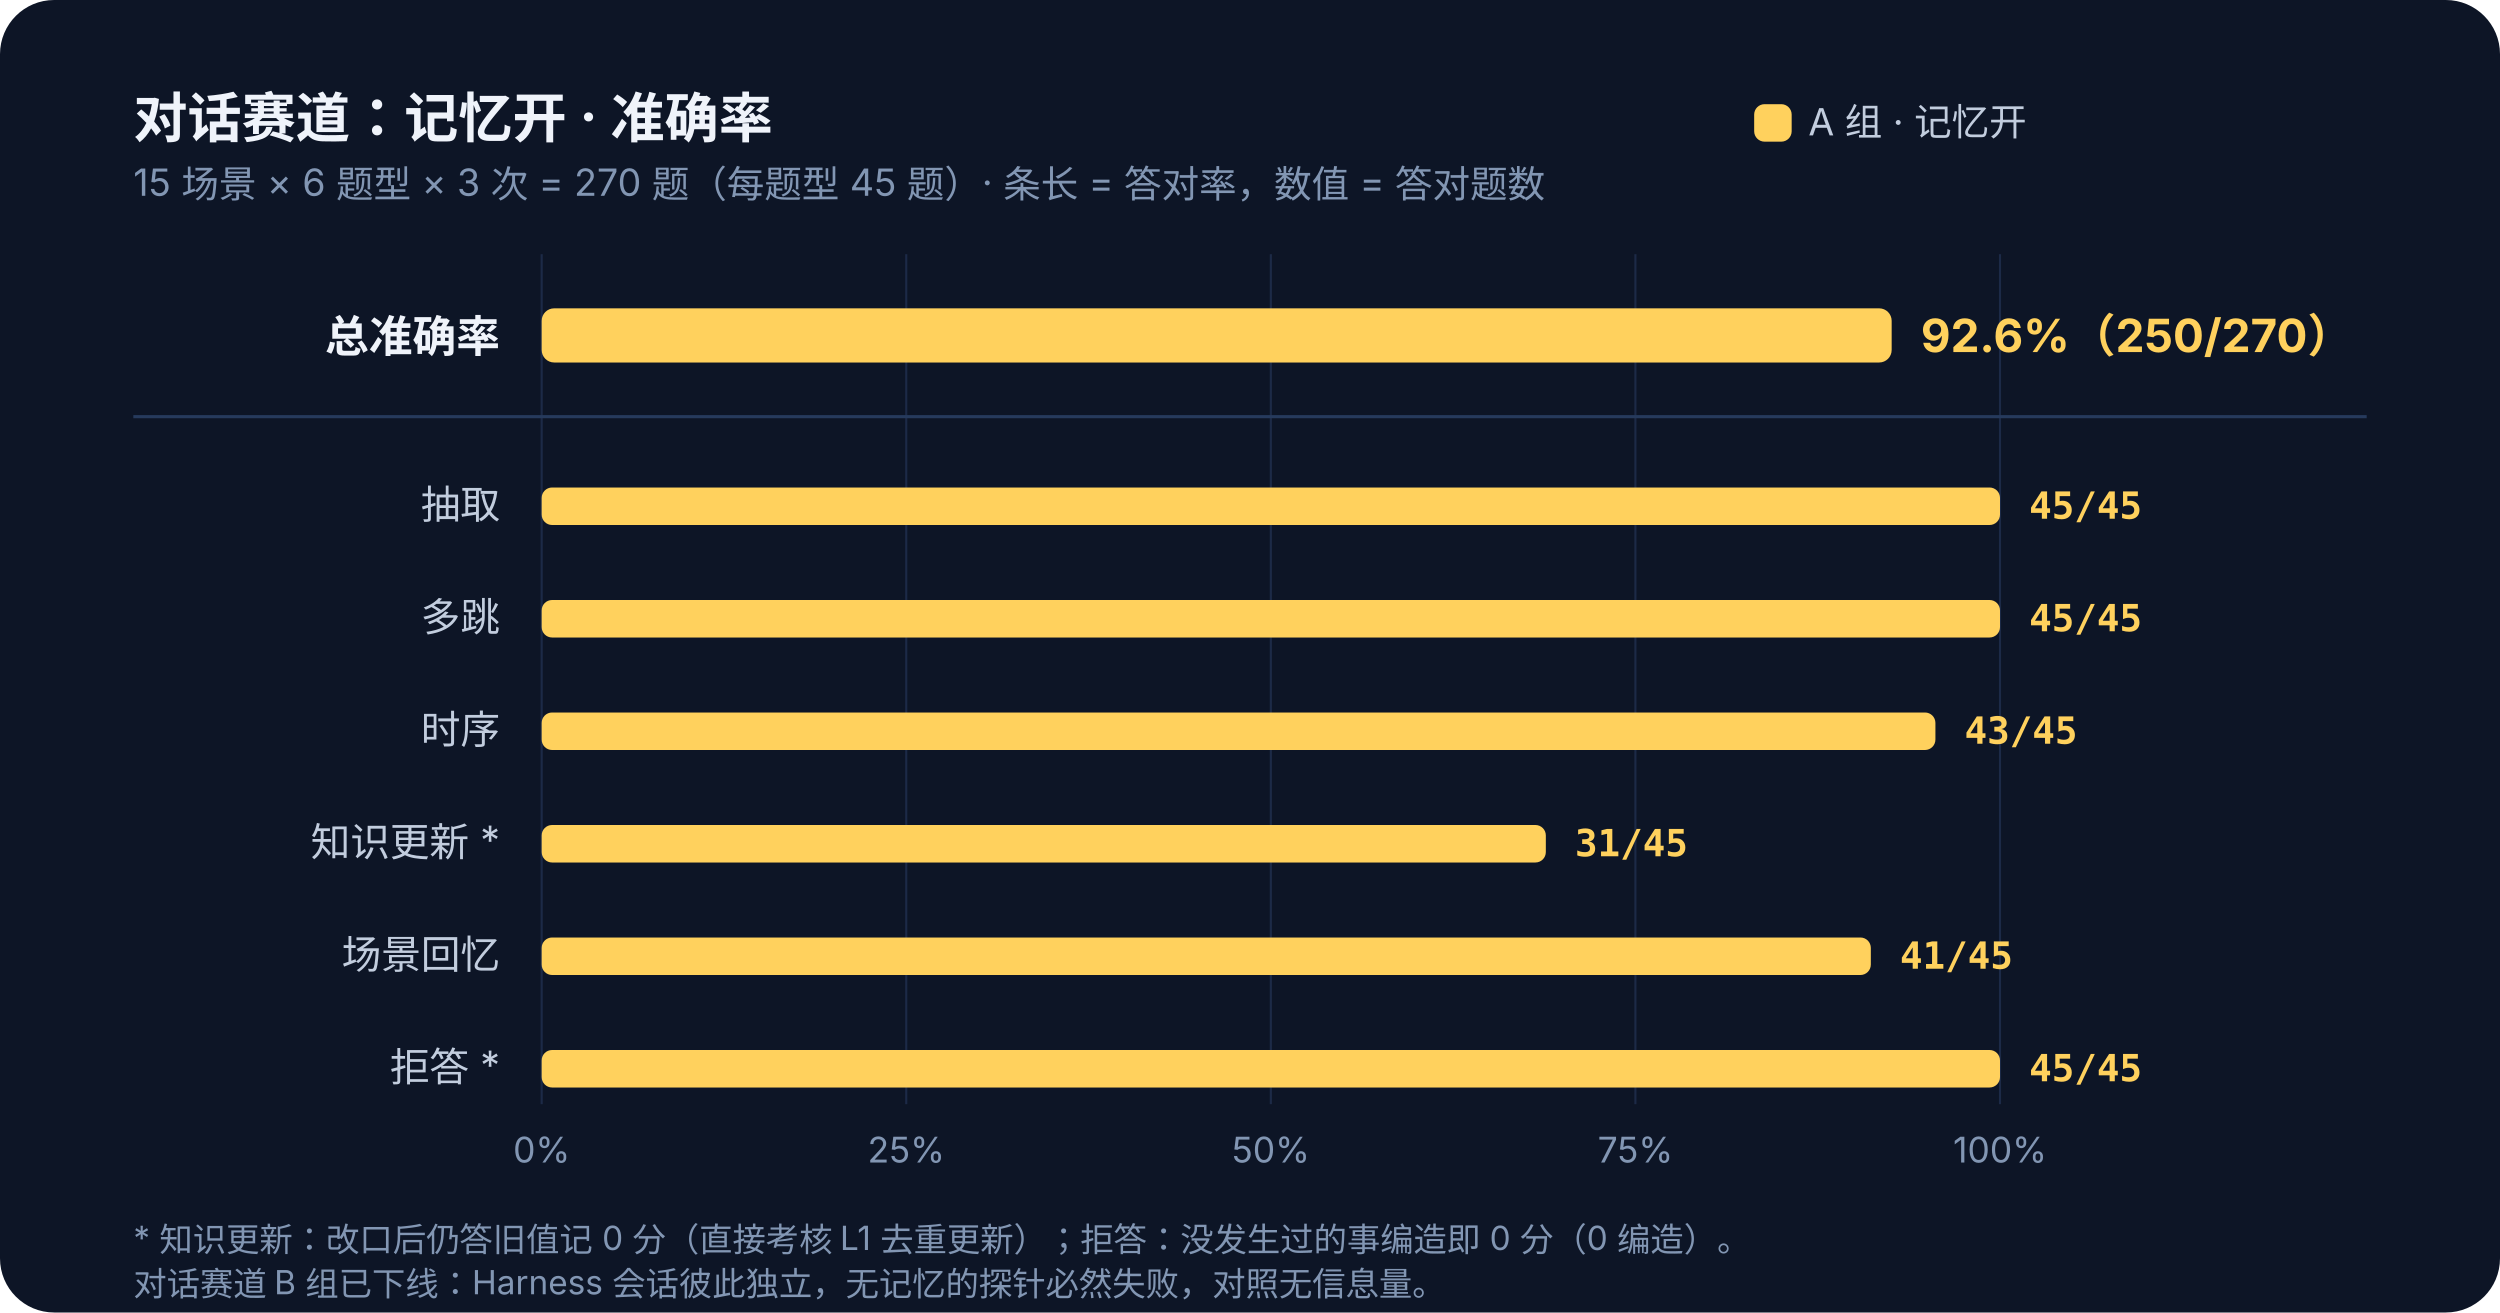
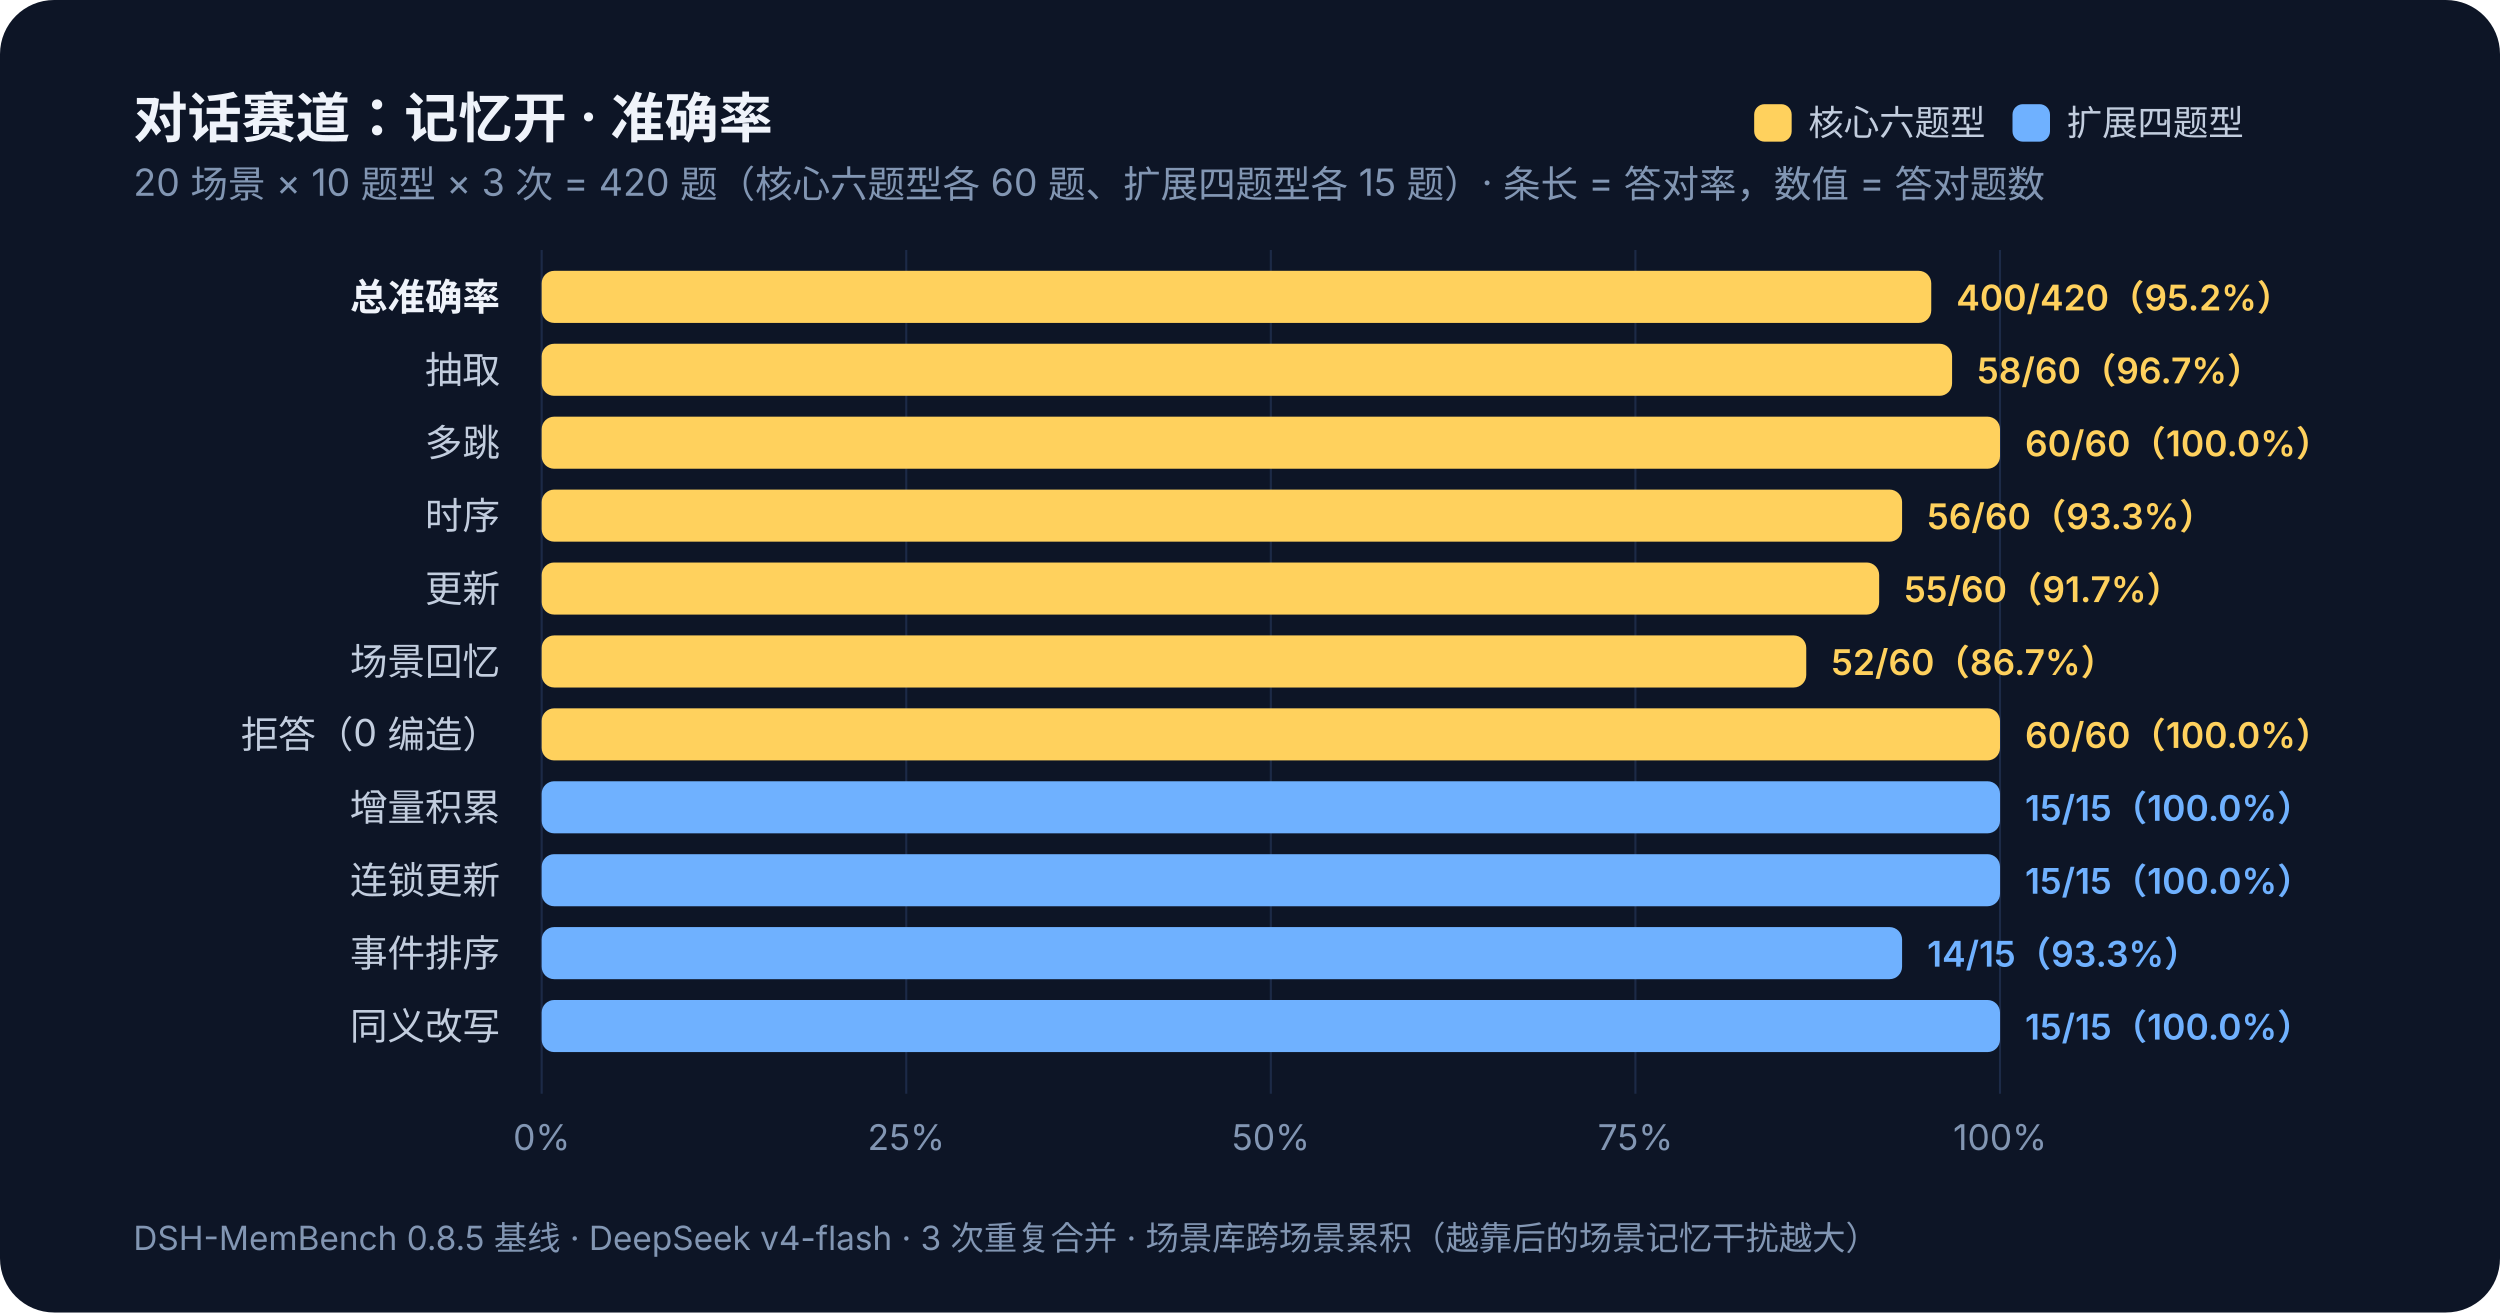
<svg xmlns="http://www.w3.org/2000/svg" width="1200" height="630" viewBox="0 0 1200 630" role="img" aria-labelledby="benchDialogTitle benchDialogDesc">
  <rect width="1200" height="630" rx="26" fill="#0D1526" />
  <g font-family="-apple-system,BlinkMacSystemFont,'Segoe UI','PingFang SC','Microsoft YaHei',sans-serif">
    <text x="64" y="66" font-size="26" font-weight="700" fill="#EFF3FA">对话赛道：记忆开 · 准确率</text>
-     <text x="64" y="94" font-size="18" fill="#8296B3">15 场景 × 6 题型 × 3 次 = 270 题（每题型 45 题）· 条长 = 答对率，数值 = 答对题数</text>
+     <text x="64" y="94" font-size="18" fill="#8296B3">20 场景 × 10 题型 × 3 次 = 420 题（核心六题型各 60 题、扩展四题型各 15 题）· 条长 = 答对率，数值 = 答对题数</text>
    <rect x="842" y="50" width="18" height="18" rx="5" fill="#FFD15D" />
-     <text x="868" y="65" font-size="18" fill="#C2CDDE">A 组 · 记忆开</text>
+     <text x="868" y="65" font-size="17" fill="#C2CDDE">核心六题型</text>
+     <rect x="966" y="50" width="18" height="18" rx="5" fill="#6FB1FF" />
+     <text x="992" y="65" font-size="17" fill="#C2CDDE">扩展四题型</text>
    <g stroke="#1C2A47" stroke-width="1">
-       <line x1="260" y1="122" x2="260" y2="530" />
-       <line x1="435" y1="122" x2="435" y2="530" />
-       <line x1="610" y1="122" x2="610" y2="530" />
-       <line x1="785" y1="122" x2="785" y2="530" />
-       <line x1="960" y1="122" x2="960" y2="530" />
+       <line x1="260" y1="120" x2="260" y2="525" />
+       <line x1="435" y1="120" x2="435" y2="525" />
+       <line x1="610" y1="120" x2="610" y2="525" />
+       <line x1="785" y1="120" x2="785" y2="525" />
+       <line x1="960" y1="120" x2="960" y2="525" />
    </g>
    <g font-size="17" fill="#8296B3" text-anchor="middle">
-       <text x="260" y="558">0%</text>
-       <text x="435" y="558">25%</text>
-       <text x="610" y="558">50%</text>
-       <text x="785" y="558">75%</text>
-       <text x="960" y="558">100%</text>
+       <text x="260" y="552">0%</text>
+       <text x="435" y="552">25%</text>
+       <text x="610" y="552">50%</text>
+       <text x="785" y="552">75%</text>
+       <text x="960" y="552">100%</text>
    </g>
-     <text x="240" y="169" font-size="21" font-weight="700" fill="#EFF3FA" text-anchor="end">总准确率</text>
-     <rect x="260" y="148" width="648" height="26" rx="6" fill="#FFD15D" />
-     <text x="922" y="169" font-size="22" font-weight="700" fill="#FFD15D">92.6%（250/270）</text>
-     <line x1="64" y1="200" x2="1136" y2="200" stroke="#263A5C" stroke-width="1.5" />
-     <text x="240" y="249" font-size="19" fill="#C2CDDE" text-anchor="end">抽取</text>
-     <rect x="260" y="234" width="700" height="18" rx="5" fill="#FFD15D" />
-     <text x="974" y="249" font-size="18" font-weight="700" fill="#FFD15D" font-family="ui-monospace,SFMono-Regular,Menlo,Consolas,monospace">45/45</text>
-     <text x="240" y="303" font-size="19" fill="#C2CDDE" text-anchor="end">多跳</text>
-     <rect x="260" y="288" width="700" height="18" rx="5" fill="#FFD15D" />
-     <text x="974" y="303" font-size="18" font-weight="700" fill="#FFD15D" font-family="ui-monospace,SFMono-Regular,Menlo,Consolas,monospace">45/45</text>
-     <text x="240" y="357" font-size="19" fill="#C2CDDE" text-anchor="end">时序</text>
-     <rect x="260" y="342" width="669" height="18" rx="5" fill="#FFD15D" />
-     <text x="943" y="357" font-size="18" font-weight="700" fill="#FFD15D" font-family="ui-monospace,SFMono-Regular,Menlo,Consolas,monospace">43/45</text>
-     <text x="240" y="411" font-size="19" fill="#C2CDDE" text-anchor="end">知识更新 *</text>
-     <rect x="260" y="396" width="482" height="18" rx="5" fill="#FFD15D" />
-     <text x="756" y="411" font-size="18" font-weight="700" fill="#FFD15D" font-family="ui-monospace,SFMono-Regular,Menlo,Consolas,monospace">31/45</text>
-     <text x="240" y="465" font-size="19" fill="#C2CDDE" text-anchor="end">场景回忆</text>
-     <rect x="260" y="450" width="638" height="18" rx="5" fill="#FFD15D" />
-     <text x="912" y="465" font-size="18" font-weight="700" fill="#FFD15D" font-family="ui-monospace,SFMono-Regular,Menlo,Consolas,monospace">41/45</text>
-     <text x="240" y="519" font-size="19" fill="#C2CDDE" text-anchor="end">拒答 *</text>
-     <rect x="260" y="504" width="700" height="18" rx="5" fill="#FFD15D" />
-     <text x="974" y="519" font-size="18" font-weight="700" fill="#FFD15D" font-family="ui-monospace,SFMono-Regular,Menlo,Consolas,monospace">45/45</text>
-     <text x="64" y="600" font-size="16" fill="#8296B3">* 知识更新：改口后仍答旧值记 0 分（直接考核 L1 去重更新）；拒答：没发生过的事编造即 0 分（0 编造）。</text>
-     <text x="64" y="622" font-size="16" fill="#8296B3">对话赛道 B 组已下线：Harness 会话彼此独立，无记忆的探针必然失败，对照无信息量。</text>
+     <text x="240" y="149" font-size="18" font-weight="700" fill="#EFF3FA" text-anchor="end">总准确率</text>
+     <rect x="260" y="130" width="667" height="25" rx="6" fill="#FFD15D" />
+     <text x="939" y="149" font-size="17" font-weight="600" fill="#FFD15D">400/420（95.2%）</text>
+     <text x="240" y="184" font-size="18" font-weight="400" fill="#C2CDDE" text-anchor="end">抽取</text>
+     <rect x="260" y="165" width="677" height="25" rx="6" fill="#FFD15D" />
+     <text x="949" y="184" font-size="17" font-weight="600" fill="#FFD15D">58/60（96.7%）</text>
+     <text x="240" y="219" font-size="18" font-weight="400" fill="#C2CDDE" text-anchor="end">多跳</text>
+     <rect x="260" y="200" width="700" height="25" rx="6" fill="#FFD15D" />
+     <text x="972" y="219" font-size="17" font-weight="600" fill="#FFD15D">60/60（100.0%）</text>
+     <text x="240" y="254" font-size="18" font-weight="400" fill="#C2CDDE" text-anchor="end">时序</text>
+     <rect x="260" y="235" width="653" height="25" rx="6" fill="#FFD15D" />
+     <text x="925" y="254" font-size="17" font-weight="600" fill="#FFD15D">56/60（93.3%）</text>
+     <text x="240" y="289" font-size="18" font-weight="400" fill="#C2CDDE" text-anchor="end">更新</text>
+     <rect x="260" y="270" width="642" height="25" rx="6" fill="#FFD15D" />
+     <text x="914" y="289" font-size="17" font-weight="600" fill="#FFD15D">55/60（91.7%）</text>
+     <text x="240" y="324" font-size="18" font-weight="400" fill="#C2CDDE" text-anchor="end">场景回忆</text>
+     <rect x="260" y="305" width="607" height="25" rx="6" fill="#FFD15D" />
+     <text x="879" y="324" font-size="17" font-weight="600" fill="#FFD15D">52/60（86.7%）</text>
+     <text x="240" y="359" font-size="18" font-weight="400" fill="#C2CDDE" text-anchor="end">拒答（0 编造）</text>
+     <rect x="260" y="340" width="700" height="25" rx="6" fill="#FFD15D" />
+     <text x="972" y="359" font-size="17" font-weight="600" fill="#FFD15D">60/60（100.0%）</text>
+     <text x="240" y="394" font-size="18" font-weight="400" fill="#C2CDDE" text-anchor="end">增量积累</text>
+     <rect x="260" y="375" width="700" height="25" rx="6" fill="#6FB1FF" />
+     <text x="972" y="394" font-size="17" font-weight="600" fill="#6FB1FF">15/15（100.0%）</text>
+     <text x="240" y="429" font-size="18" font-weight="400" fill="#C2CDDE" text-anchor="end">连锁更新</text>
+     <rect x="260" y="410" width="700" height="25" rx="6" fill="#6FB1FF" />
+     <text x="972" y="429" font-size="17" font-weight="600" fill="#6FB1FF">15/15（100.0%）</text>
+     <text x="240" y="464" font-size="18" font-weight="400" fill="#C2CDDE" text-anchor="end">事件排序</text>
+     <rect x="260" y="445" width="653" height="25" rx="6" fill="#6FB1FF" />
+     <text x="925" y="464" font-size="17" font-weight="600" fill="#6FB1FF">14/15（93.3%）</text>
+     <text x="240" y="499" font-size="18" font-weight="400" fill="#C2CDDE" text-anchor="end">同义改写</text>
+     <rect x="260" y="480" width="700" height="25" rx="6" fill="#6FB1FF" />
+     <text x="972" y="499" font-size="17" font-weight="600" fill="#6FB1FF">15/15（100.0%）</text>
+     <text x="64" y="600" font-size="16" fill="#8296B3">DSH-MemBench 0.8.5 基线 · DeepSeek v4-flash · 3 次重复合并 · 场景库跨场景累积（越靠后的场景记忆干扰越大）</text>
  </g>
</svg>
